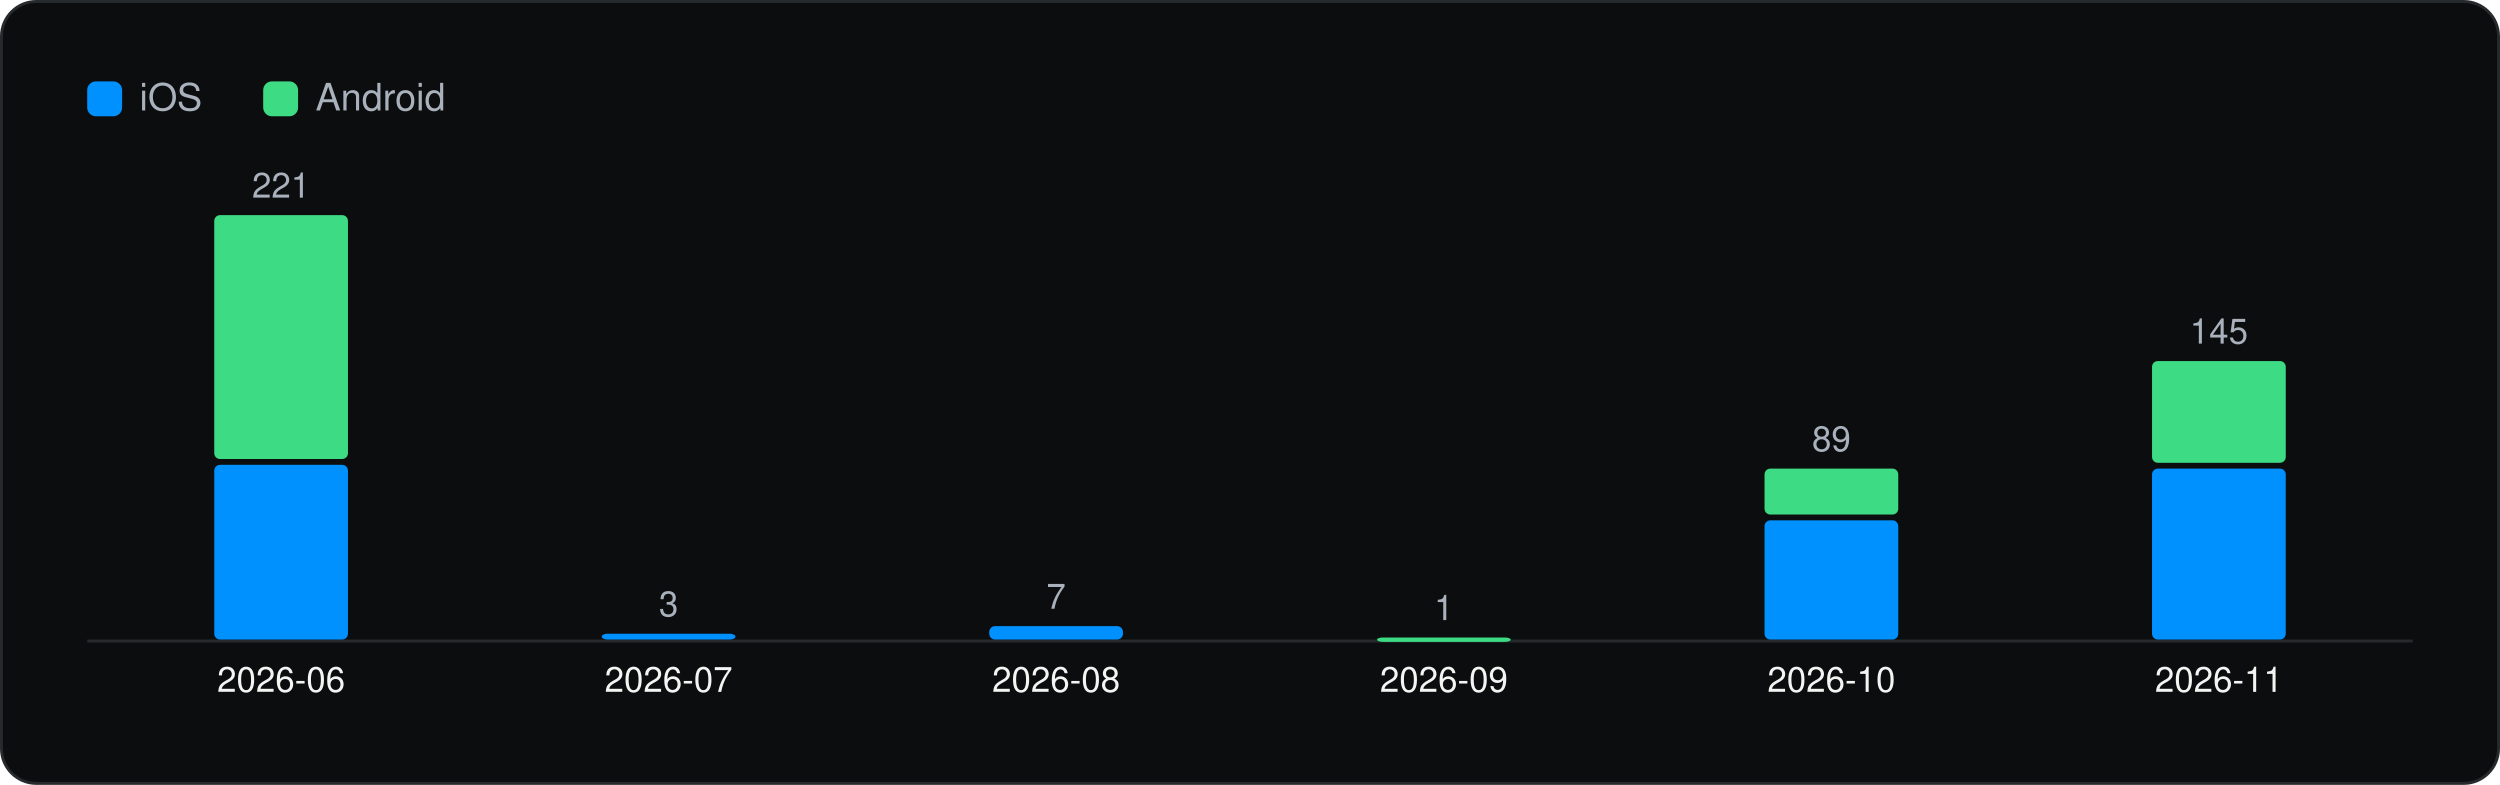
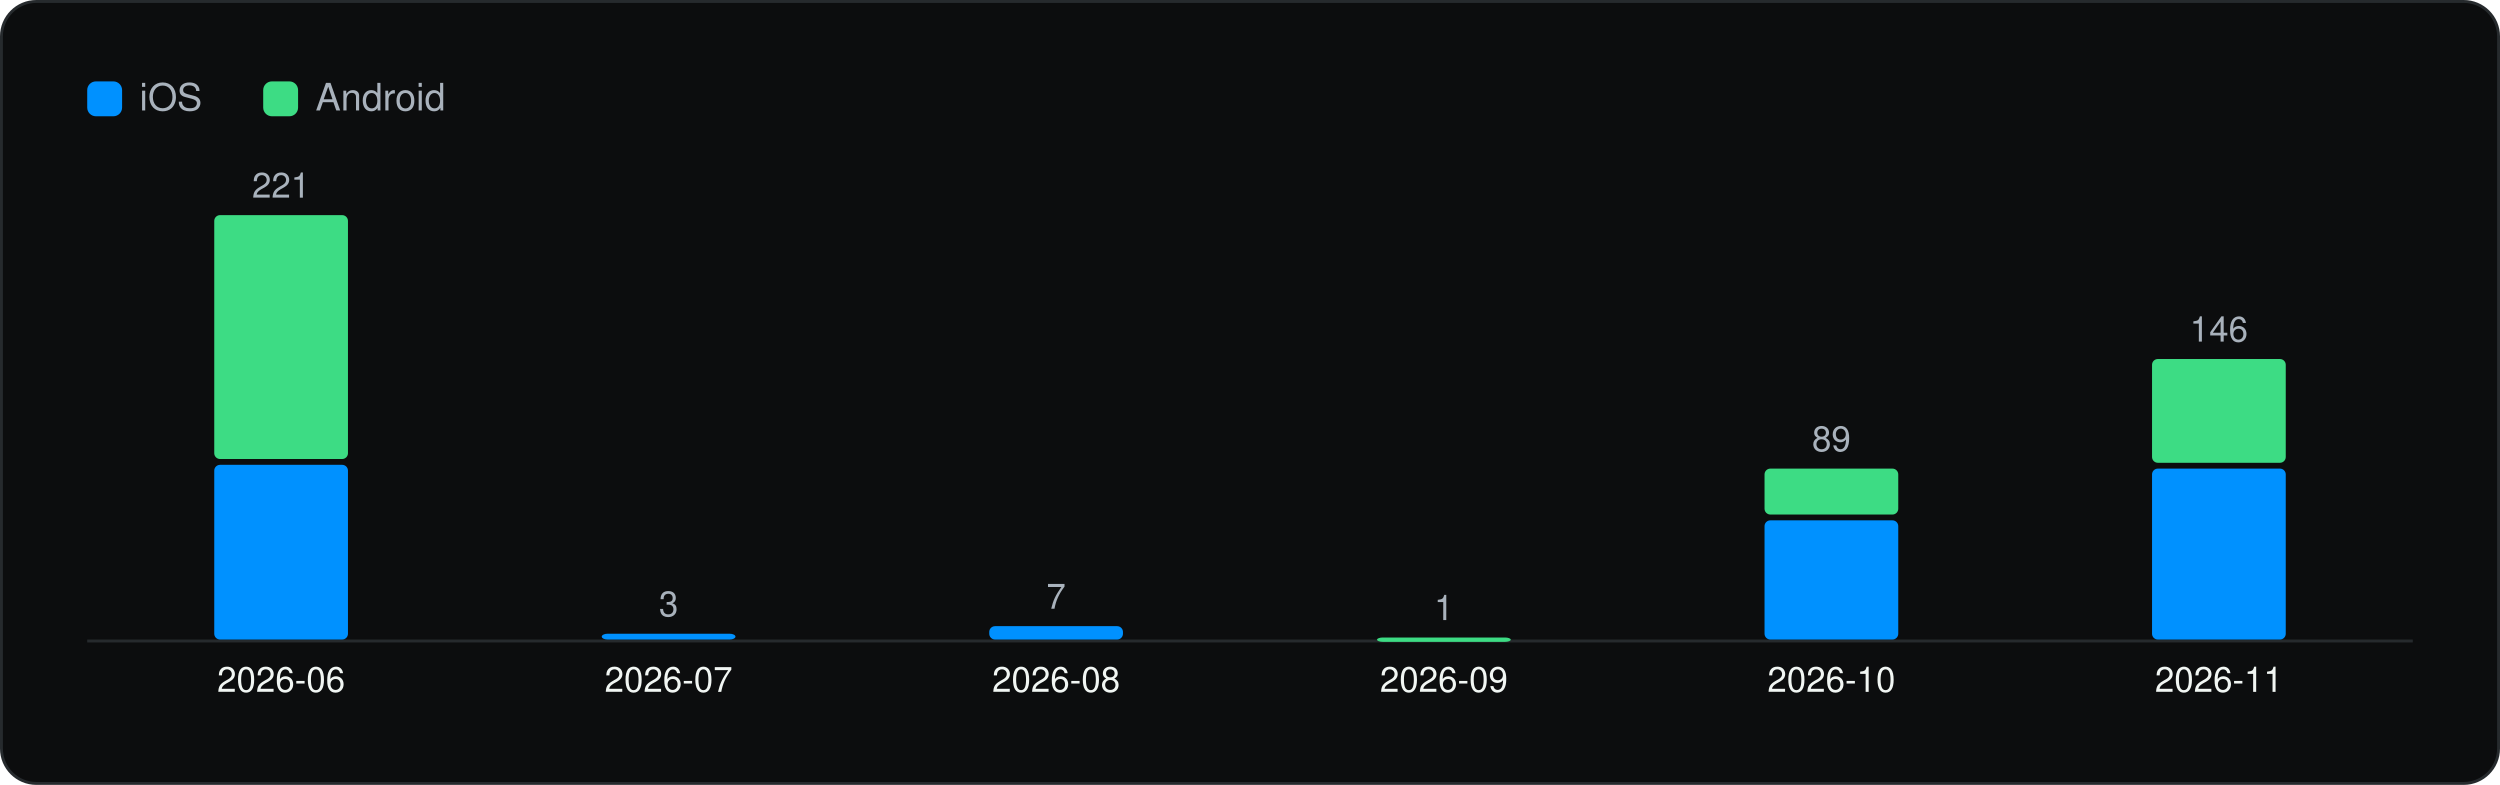
<svg xmlns="http://www.w3.org/2000/svg" viewBox="0 0 860 270" width="860" height="270" role="img" aria-label="Versions captured per month" font-family="Geist, -apple-system, BlinkMacSystemFont, 'Segoe UI', Helvetica, Arial, sans-serif">
  <rect x="0.5" y="0.5" width="859" height="269" rx="12" fill="#0C0D0E" stroke="#262A2D" />
  <g transform="translate(20 20)">
    <rect x="10" y="8" width="12" height="12" rx="3" fill="#0091FF" />
    <text x="28" y="18" font-size="13" fill="#A9B2BC">iOS</text>
    <rect x="70.54" y="8" width="12" height="12" rx="3" fill="#3DDC84" />
    <text x="88.54" y="18" font-size="13" fill="#A9B2BC">Android</text>
    <line x1="10" y1="200.5" x2="810" y2="200.5" stroke="#262A2D" />
    <rect x="53.7" y="139.9" width="46.0" height="60.1" rx="2" fill="#0091FF" />
    <rect x="53.7" y="54.0" width="46.0" height="83.9" rx="2" fill="#3DDC84" />
    <text x="76.7" y="48.0" font-size="12" text-anchor="middle" fill="#A9B2BC">221</text>
    <text x="76.7" y="218.0" font-size="12" text-anchor="middle" fill="#F1F6F3">2026-06</text>
    <rect x="187.0" y="198.0" width="46.0" height="2.0" rx="2" fill="#0091FF" />
    <text x="210.0" y="192.0" font-size="12" text-anchor="middle" fill="#A9B2BC">3</text>
    <text x="210.0" y="218.0" font-size="12" text-anchor="middle" fill="#F1F6F3">2026-07</text>
    <rect x="320.3" y="195.4" width="46.0" height="4.6" rx="2" fill="#0091FF" />
    <text x="343.3" y="189.4" font-size="12" text-anchor="middle" fill="#A9B2BC">7</text>
    <text x="343.3" y="218.0" font-size="12" text-anchor="middle" fill="#F1F6F3">2026-08</text>
    <rect x="453.7" y="199.3" width="46.0" height="1.5" rx="2" fill="#3DDC84" />
    <text x="476.7" y="193.3" font-size="12" text-anchor="middle" fill="#A9B2BC">1</text>
    <text x="476.7" y="218.0" font-size="12" text-anchor="middle" fill="#F1F6F3">2026-09</text>
    <rect x="587.0" y="159.0" width="46.0" height="41.0" rx="2" fill="#0091FF" />
    <rect x="587.0" y="141.2" width="46.0" height="15.8" rx="2" fill="#3DDC84" />
    <text x="610.0" y="135.2" font-size="12" text-anchor="middle" fill="#A9B2BC">89</text>
    <text x="610.0" y="218.0" font-size="12" text-anchor="middle" fill="#F1F6F3">2026-10</text>
    <rect x="720.3" y="141.2" width="46.0" height="58.8" rx="2" fill="#0091FF" />
-     <rect x="720.3" y="104.2" width="46.0" height="35.0" rx="2" fill="#3DDC84" />
-     <text x="743.3" y="98.2" font-size="12" text-anchor="middle" fill="#A9B2BC">145</text>
+     <rect x="720.3" y="103.5" width="46.0" height="35.7" rx="2" fill="#3DDC84" />
+     <text x="743.3" y="97.5" font-size="12" text-anchor="middle" fill="#A9B2BC">146</text>
    <text x="743.3" y="218.0" font-size="12" text-anchor="middle" fill="#F1F6F3">2026-11</text>
  </g>
</svg>
